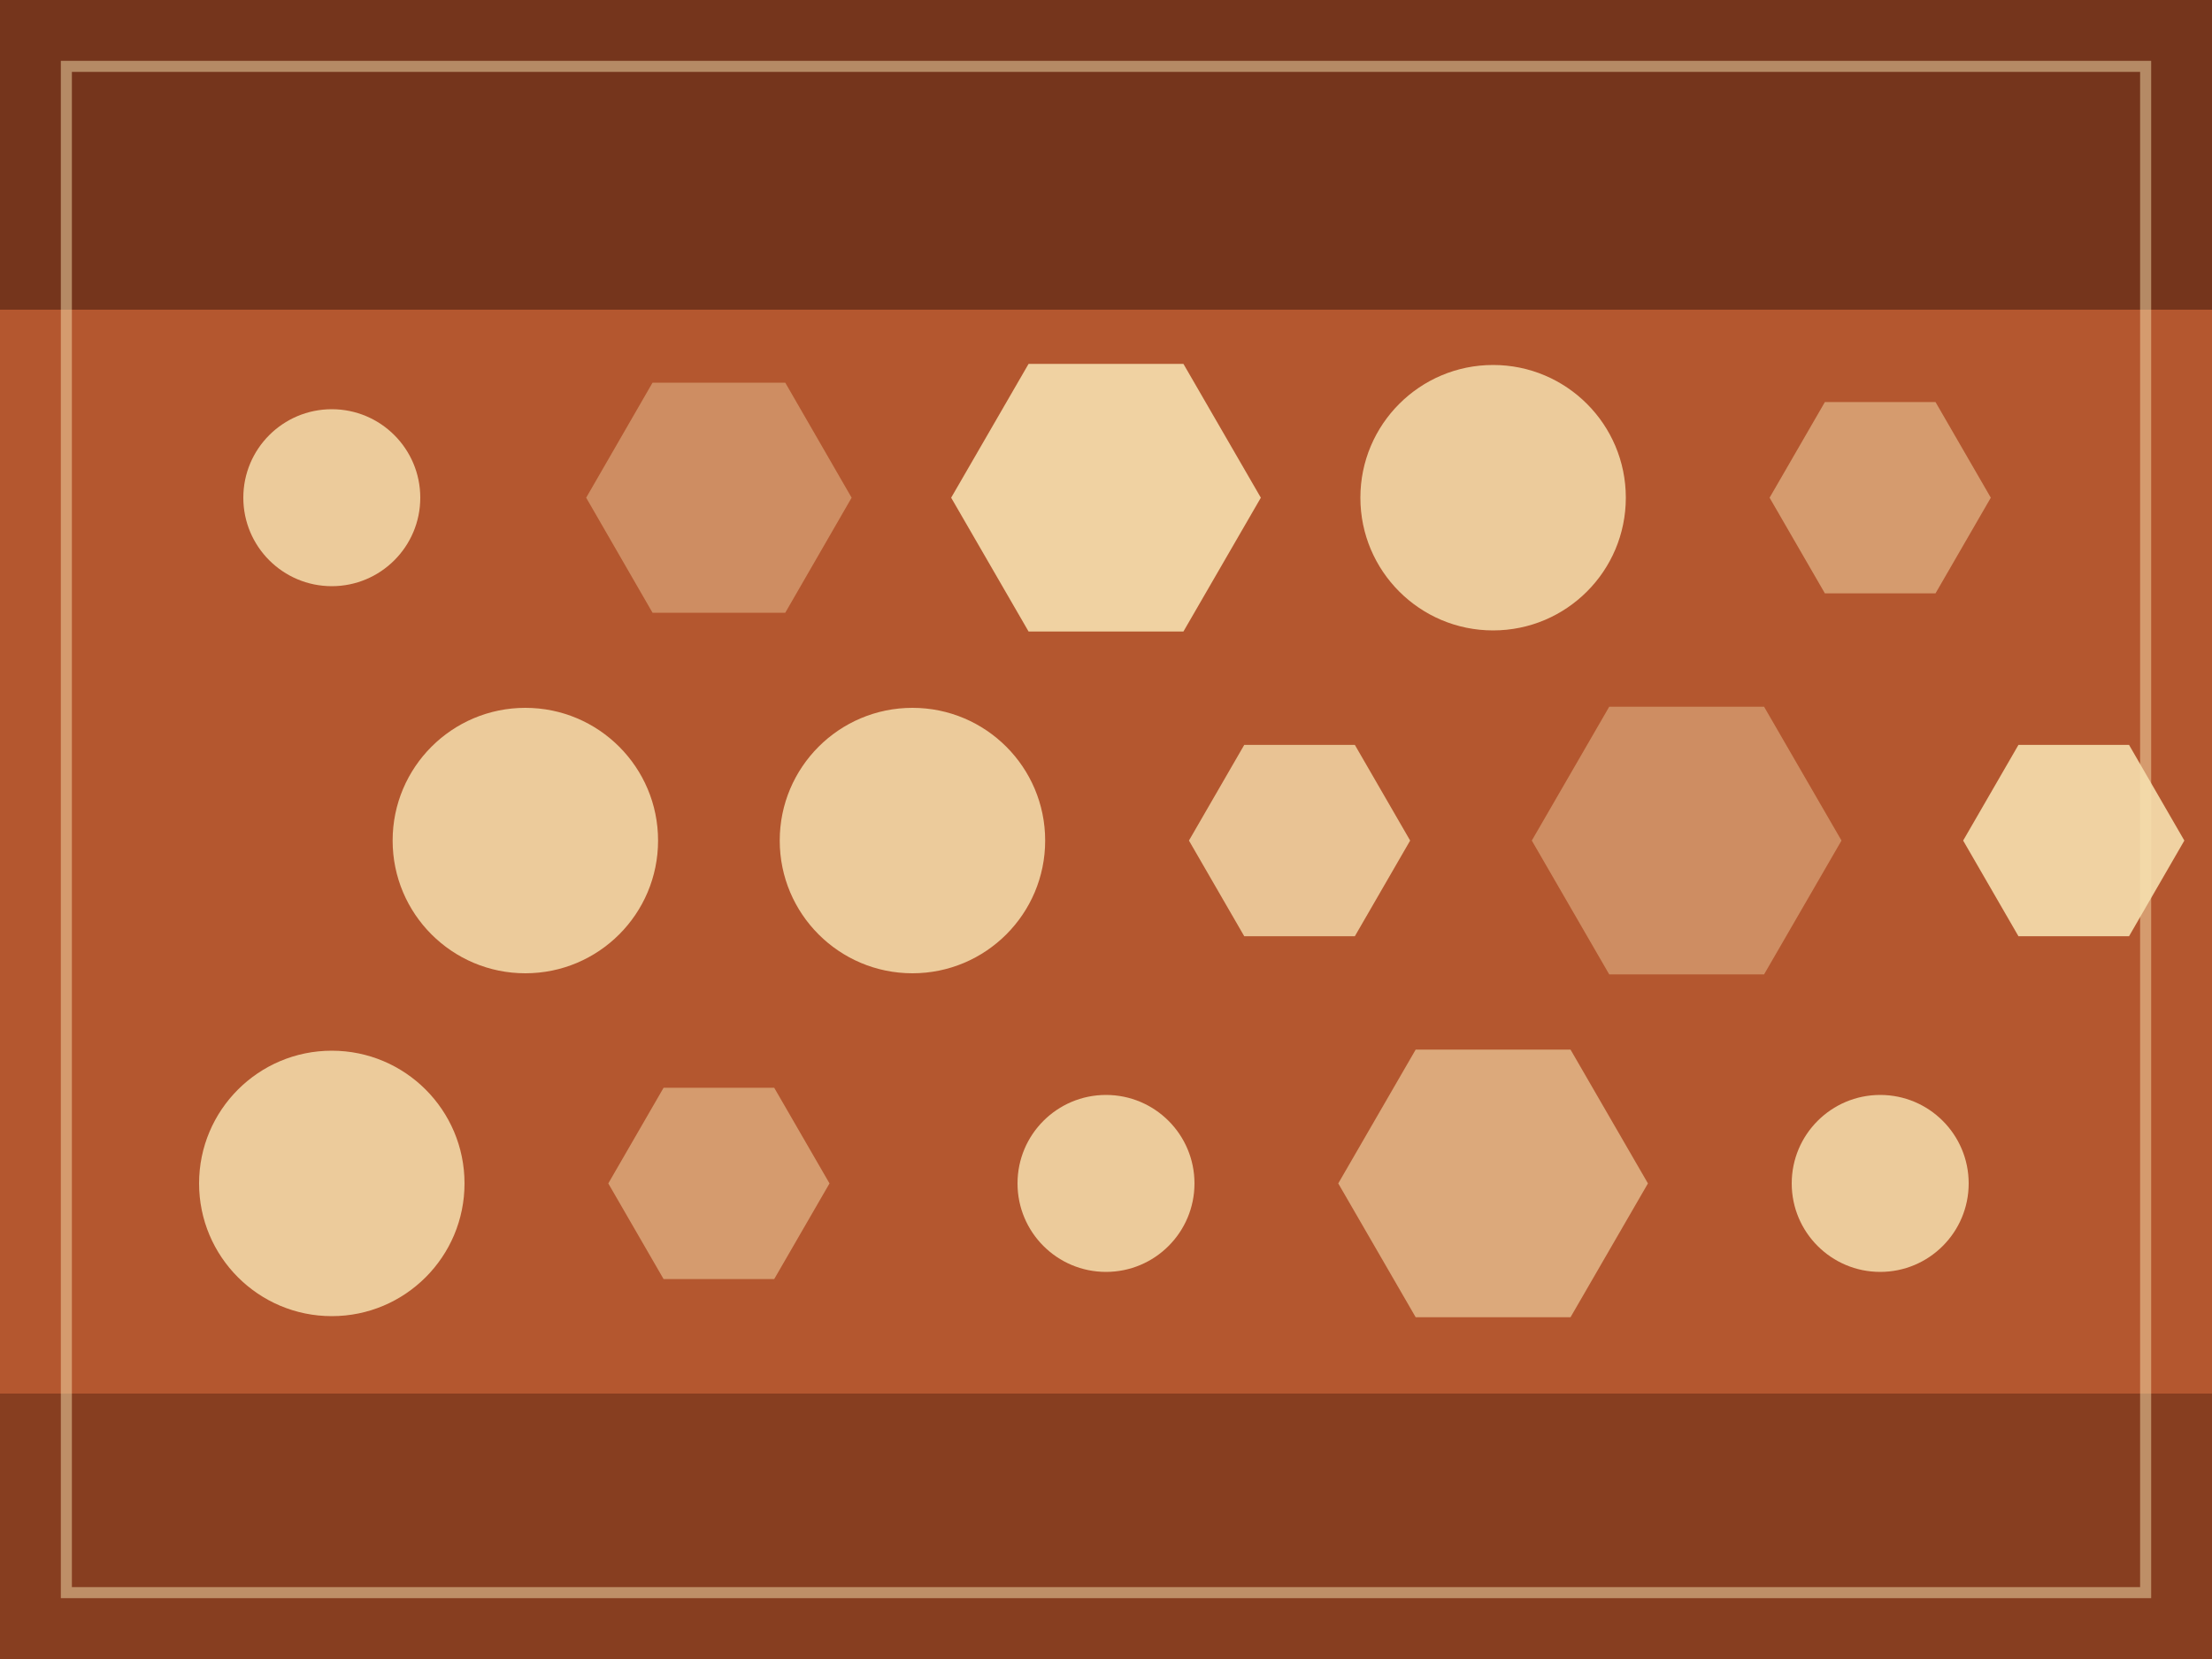
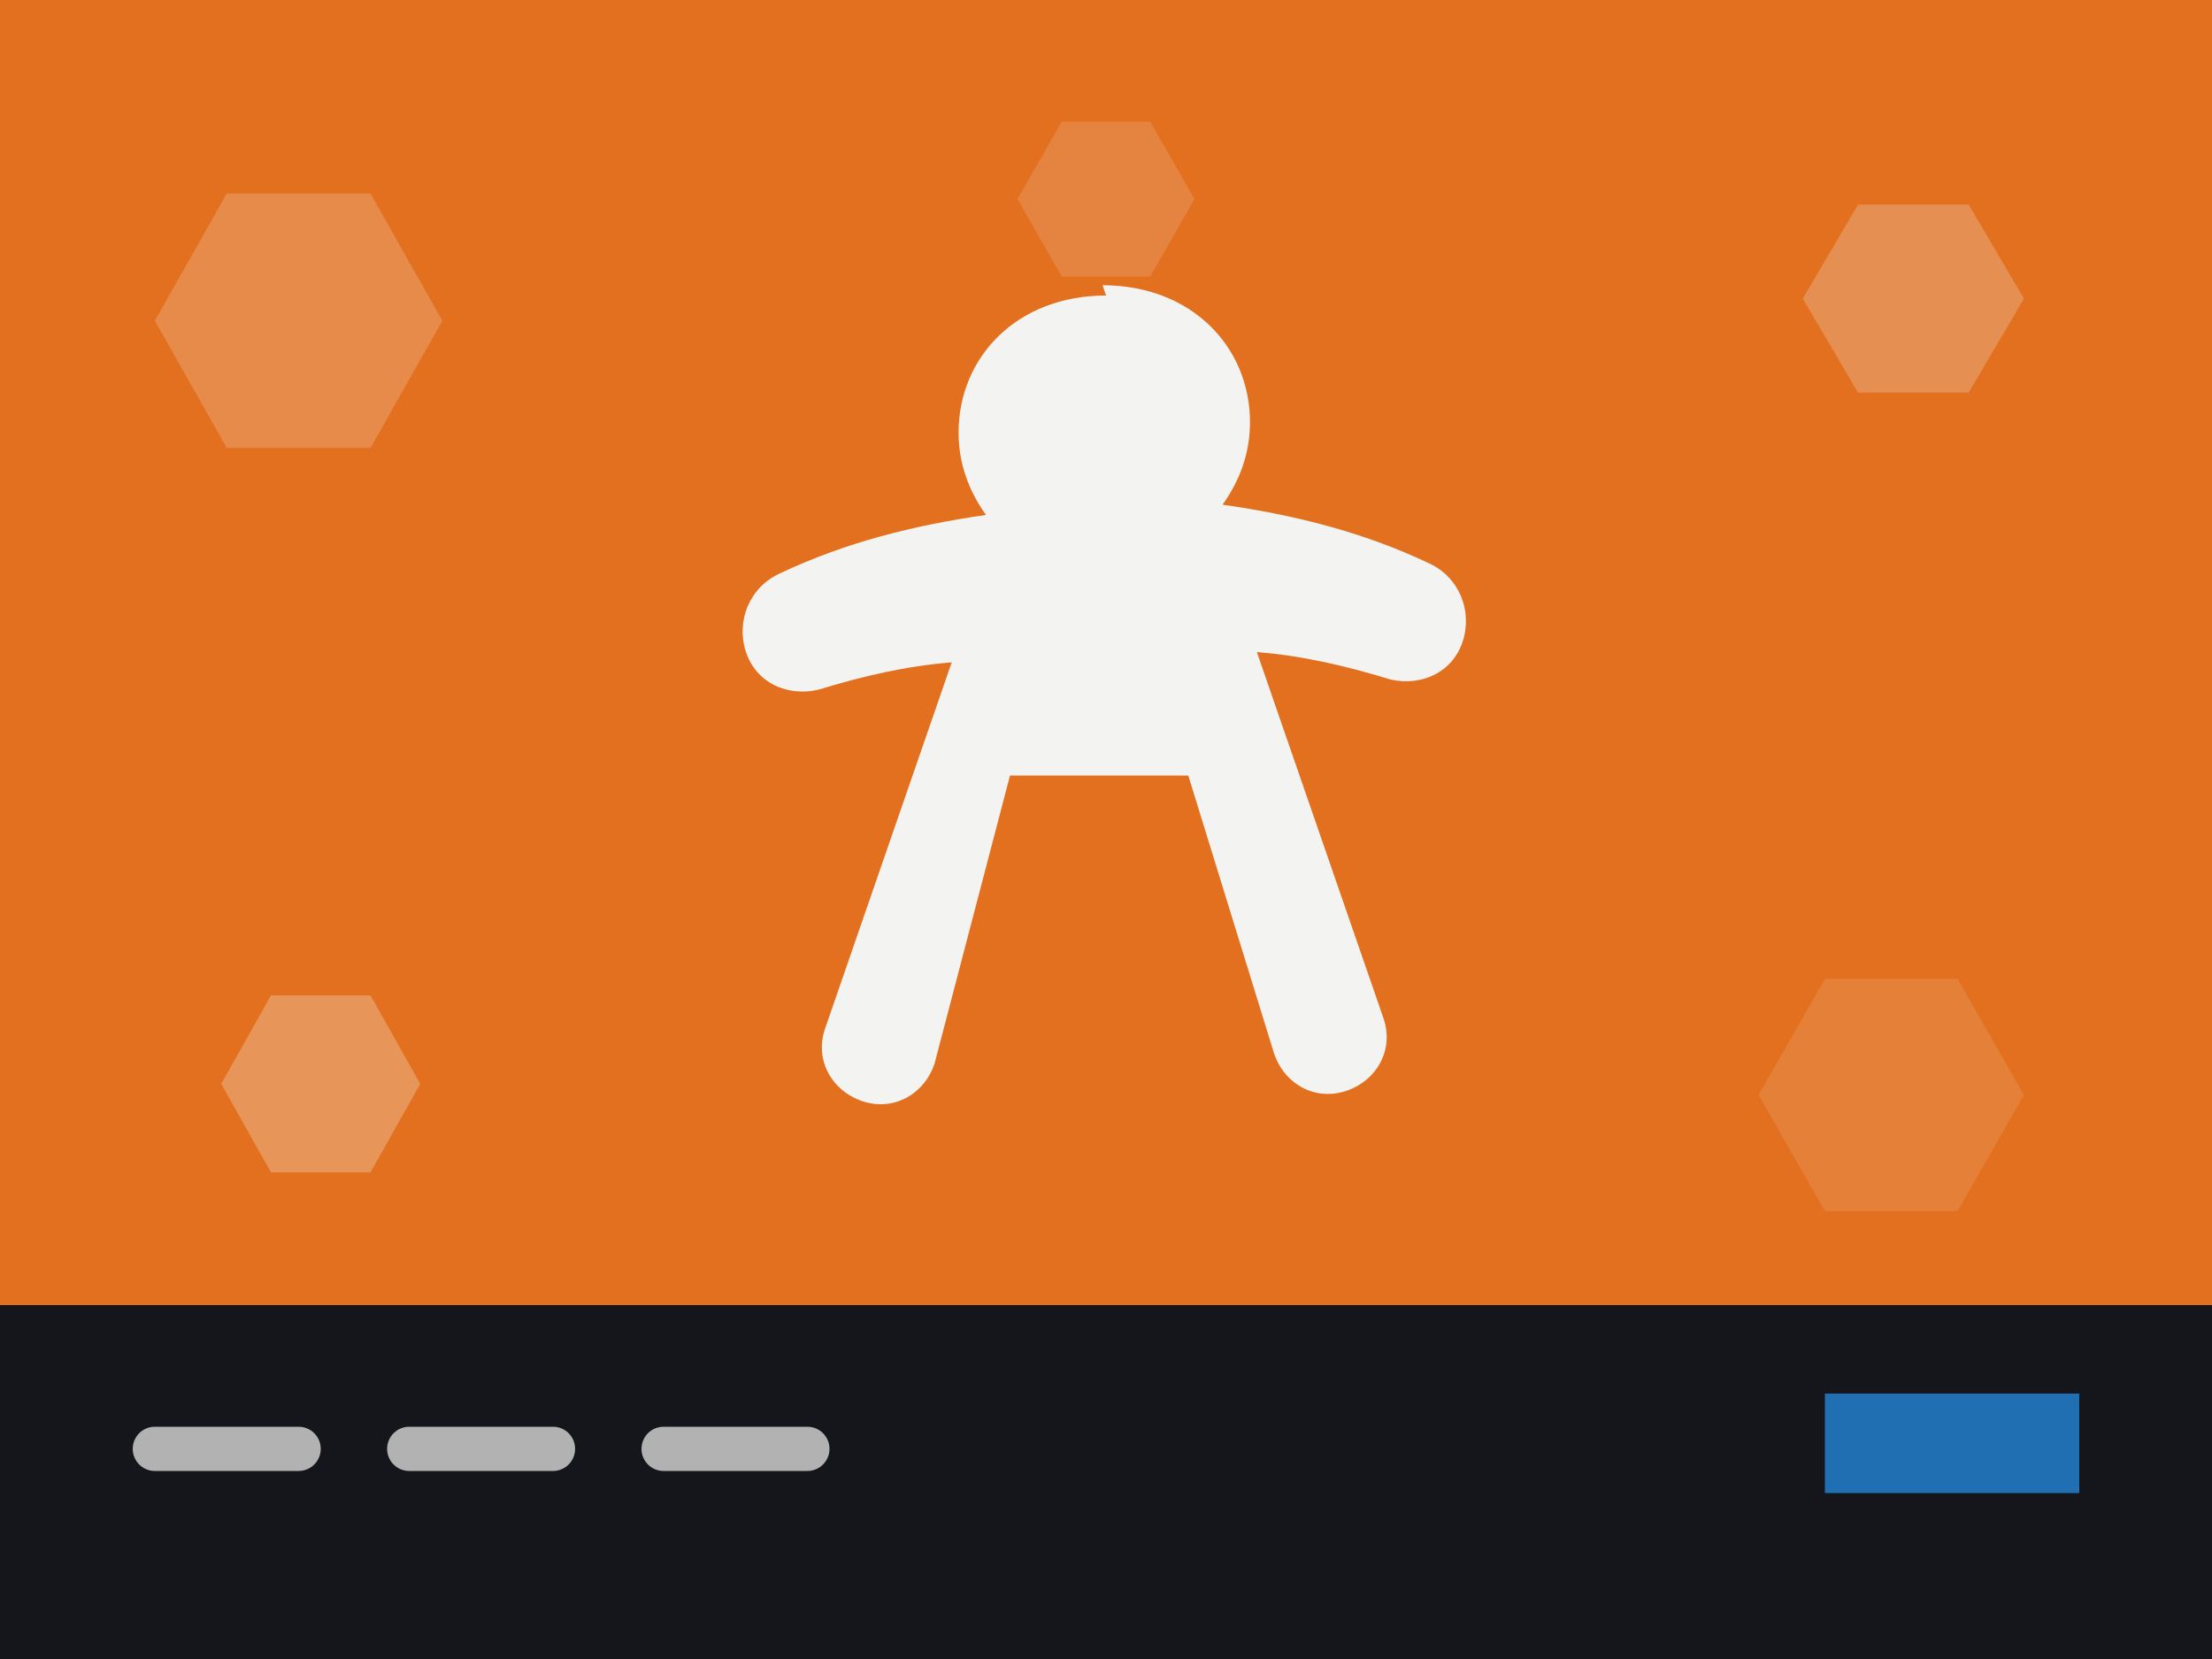
<svg xmlns="http://www.w3.org/2000/svg" viewBox="0 0 400 300" width="400" height="300" role="img">
-   <rect width="400" height="300" fill="#b4572f" />
-   <circle cx="60" cy="90" r="16" fill="#f6dfae" opacity="0.85" />
-   <polygon points="154.0,90.0 142.0,110.8 118.0,110.8 106.0,90.0 118.0,69.2 142.0,69.2" fill="#f6dfae" opacity="0.4" />
-   <polygon points="228.0,90.0 214.0,114.2 186.0,114.2 172.0,90.0 186.0,65.8 214.0,65.8" fill="#f6dfae" opacity="0.9" />
-   <circle cx="270" cy="90" r="24" fill="#f6dfae" opacity="0.85" />
-   <polygon points="360.0,90.0 350.0,107.3 330.0,107.3 320.0,90.0 330.0,72.7 350.0,72.7" fill="#f6dfae" opacity="0.5" />
-   <circle cx="95" cy="152" r="24" fill="#f6dfae" opacity="0.85" />
-   <circle cx="165" cy="152" r="24" fill="#f6dfae" opacity="0.85" />
-   <polygon points="255.0,152.0 245.0,169.3 225.0,169.3 215.0,152.0 225.0,134.7 245.0,134.7" fill="#f6dfae" opacity="0.8" />
-   <polygon points="333.0,152.0 319.0,176.2 291.0,176.2 277.0,152.0 291.0,127.8 319.0,127.8" fill="#f6dfae" opacity="0.4" />
-   <polygon points="395.0,152.0 385.0,169.3 365.0,169.3 355.0,152.0 365.0,134.7 385.0,134.7" fill="#f6dfae" opacity="0.9" />
-   <circle cx="60" cy="214" r="24" fill="#f6dfae" opacity="0.85" />
-   <polygon points="150.0,214.0 140.0,231.3 120.0,231.3 110.0,214.0 120.0,196.7 140.0,196.7" fill="#f6dfae" opacity="0.5" />
-   <circle cx="200" cy="214" r="16" fill="#f6dfae" opacity="0.85" />
-   <polygon points="298.0,214.0 284.0,238.2 256.0,238.2 242.0,214.0 256.0,189.8 284.0,189.8" fill="#f6dfae" opacity="0.6" />
-   <circle cx="340" cy="214" r="16" fill="#f6dfae" opacity="0.85" />
-   <rect x="0" y="0" width="400" height="56" fill="#6e3119" opacity="0.9" />
-   <rect x="0" y="252" width="400" height="48" fill="#6e3119" opacity="0.65" />
-   <rect x="12" y="12" width="376" height="276" fill="none" stroke="#f6dfae" stroke-width="2" opacity="0.5" />
+   <rect width="400" height="300" fill="#e2701f" />
+   <polygon points="80,58 67,81 41,81 28,58 41,35 67,35" fill="#f3f4f1" opacity="0.20" />
+   <polygon points="366,54 356,71 336,71 326,54 336,37 356,37" fill="#f3f4f1" opacity="0.24" />
+   <polygon points="76,196 67,212 49,212 40,196 49,180 67,180" fill="#f3f4f1" opacity="0.28" />
+   <polygon points="366,198 354,219 330,219 318,198 330,177 354,177" fill="#f3f4f1" opacity="0.12" />
+   <polygon points="216,36 208,50 192,50 184,36 192,22 208,22" fill="#f3f4f1" opacity="0.16" />
+   <g transform="translate(200 108) scale(0.62) translate(-200 -108)">
+     <path d="M200 20c-26 0-43 18-43 40 0 9 3 17 8 24-21 3-41 8-60 17-9 4-13 14-10 23 3 9 12 13 21 11 13-4 26-7 39-8l-37 107c-3 9 2 18 11 21 9 3 18-2 21-11L172 160h52l25 81c3 9 12 14 21 11 9-3 14-12 11-21l-37-107c13 1 26 4 39 8 9 2 18-2 21-11 3-9-1-19-10-23-19-9-39-14-60-17 5-7 8-15 8-24 0-22-17-40-43-40z" fill="#f3f4f1" />
+   </g>
+   <rect x="0" y="236" width="400" height="64" fill="#14161b" />
+   <rect x="24" y="258" width="34" height="8" rx="4" fill="#f3f4f1" opacity="0.7" />
+   <rect x="70" y="258" width="34" height="8" rx="4" fill="#f3f4f1" opacity="0.7" />
+   <rect x="116" y="258" width="34" height="8" rx="4" fill="#f3f4f1" opacity="0.7" />
+   <rect x="330" y="252" width="46" height="18" fill="#1f6fb2" />
</svg>
